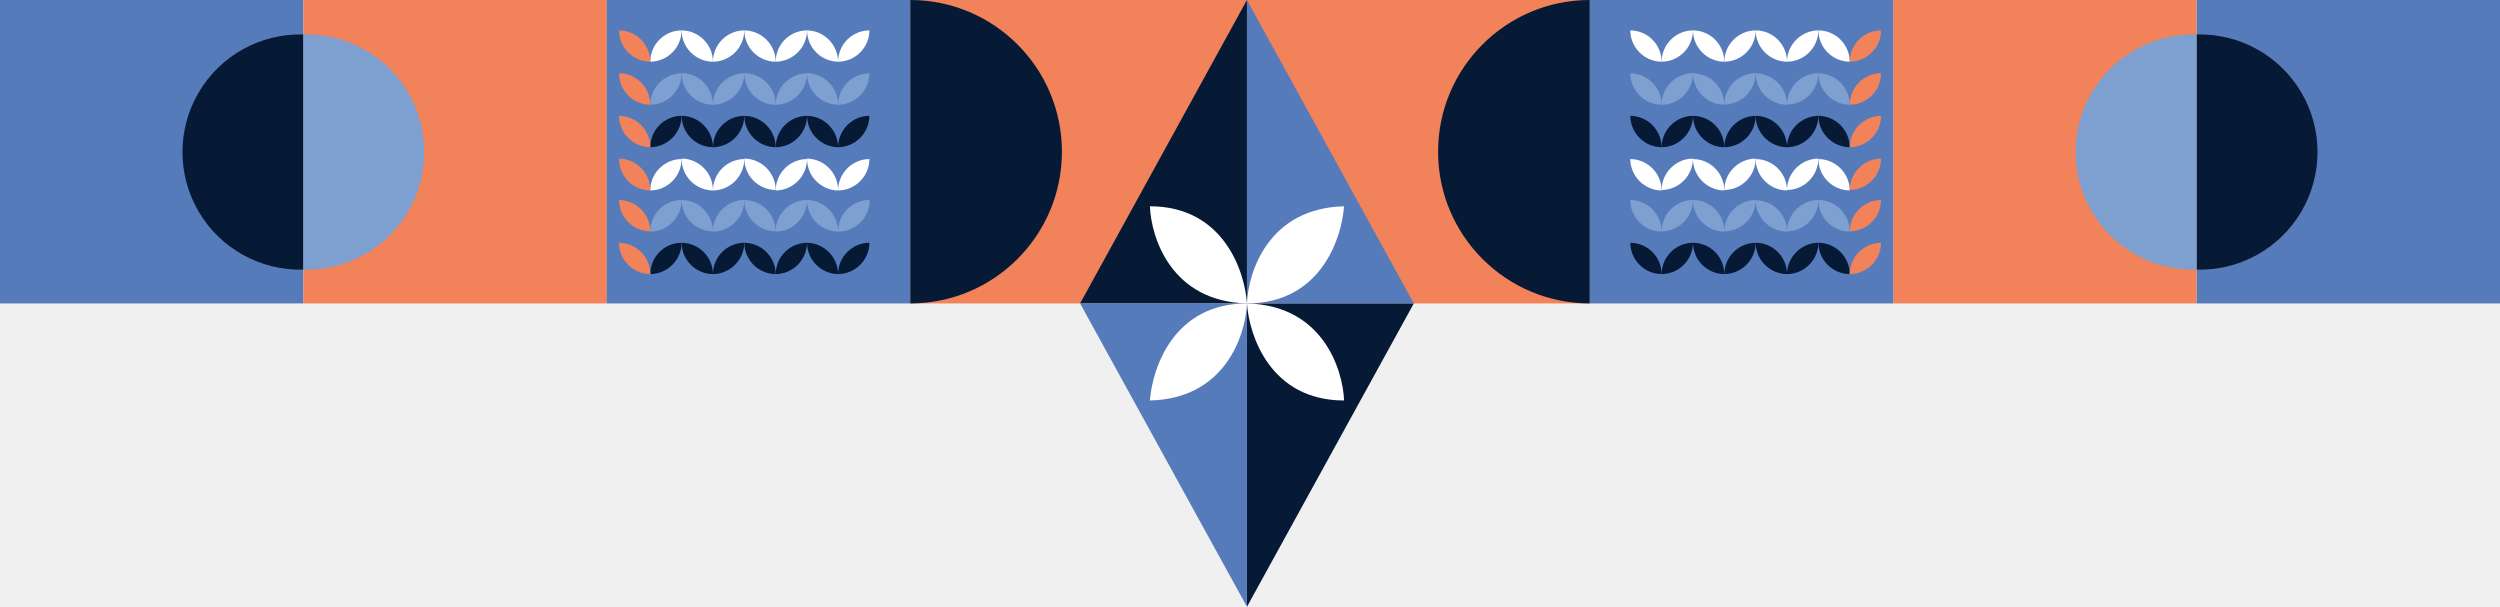
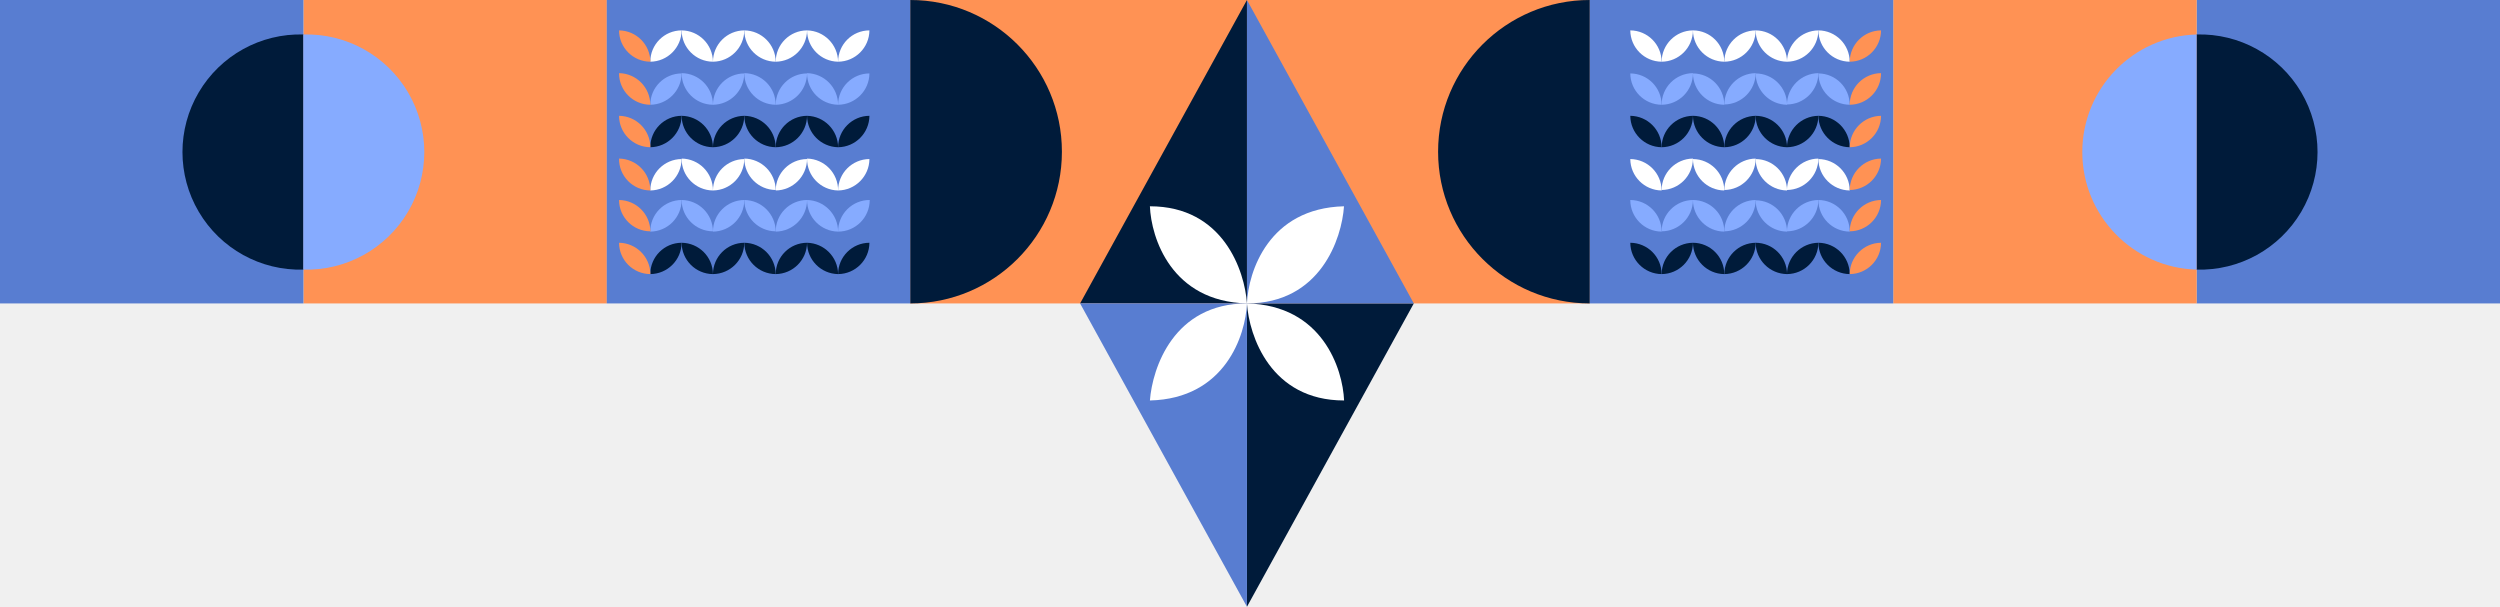
<svg xmlns="http://www.w3.org/2000/svg" viewBox="0 0 262.5 63.71">
  <defs>
-     <style>.cls-1{fill:#567bbb;}.cls-2{fill:#f18259;}.cls-3{fill:#061a36;}.cls-4{fill:#7da0d1;}.cls-5{fill:#fff;}</style>
+     <style>.cls-1{fill:#ff9254;}.cls-2{fill:#587dd1;}.cls-3{fill:#001b3a;}.cls-4{fill:#86abff;}.cls-5{fill:#fff;}</style>
  </defs>
  <g id="Laag_2" data-name="Laag 2">
-     <g id="Laag_2-2" data-name="Laag 2">
-       <rect class="cls-1" width="31.86" height="31.86" />
-       <rect class="cls-2" x="31.86" width="31.86" height="31.86" />
-       <rect class="cls-2" x="95.57" width="35.68" height="31.86" />
+     <g id="Laag_1-2" data-name="Laag 1">
+       <rect class="cls-1" x="31.86" width="31.86" height="31.86" />
+       <rect class="cls-1" x="95.57" width="35.68" height="31.86" />
+       <rect class="cls-2" width="31.86" height="31.86" />
      <path class="cls-3" d="M31.86,28.31a12.35,12.35,0,1,1,0-24.69Z" />
      <path class="cls-4" d="M31.85,3.62a12.35,12.35,0,1,1,0,24.69Z" />
      <path class="cls-3" d="M95.57,0a15.93,15.93,0,1,1,0,31.86Z" />
-       <rect class="cls-1" x="63.71" width="31.86" height="31.86" />
+       <rect class="cls-2" x="63.71" width="31.86" height="31.86" />
      <path class="cls-5" d="M68.28,6.48a3.3,3.3,0,0,1,3.29-3.29A3.32,3.32,0,0,1,68.28,6.48Z" />
-       <path class="cls-4" d="M68.28,11a3.32,3.32,0,0,1,3.29-3.3A3.33,3.33,0,0,1,68.28,11Z" />
+       <path class="cls-4" d="M68.28,11a3.3,3.3,0,0,1,3.29-3.29A3.32,3.32,0,0,1,68.28,11Z" />
      <path class="cls-3" d="M68.28,15.46a3.31,3.31,0,0,1,3.29-3.3A3.33,3.33,0,0,1,68.28,15.46Z" />
      <path class="cls-5" d="M68.28,20a3.31,3.31,0,0,1,3.29-3.3A3.33,3.33,0,0,1,68.28,20Z" />
      <path class="cls-4" d="M68.28,24.32A3.3,3.3,0,0,1,71.57,21,3.32,3.32,0,0,1,68.28,24.32Z" />
      <path class="cls-3" d="M68.28,28.78a3.3,3.3,0,0,1,3.29-3.29A3.32,3.32,0,0,1,68.28,28.78Z" />
      <path class="cls-5" d="M74.86,6.48a3.31,3.31,0,0,1,3.29-3.29A3.32,3.32,0,0,1,74.86,6.48Z" />
-       <path class="cls-4" d="M74.86,11a3.32,3.32,0,0,1,3.29-3.3A3.33,3.33,0,0,1,74.86,11Z" />
+       <path class="cls-4" d="M74.86,11a3.31,3.31,0,0,1,3.29-3.29A3.32,3.32,0,0,1,74.86,11Z" />
      <path class="cls-3" d="M74.86,15.46a3.32,3.32,0,0,1,3.29-3.3A3.33,3.33,0,0,1,74.86,15.46Z" />
      <path class="cls-5" d="M74.86,20a3.32,3.32,0,0,1,3.29-3.3A3.33,3.33,0,0,1,74.86,20Z" />
      <path class="cls-4" d="M74.86,24.32A3.31,3.31,0,0,1,78.15,21,3.32,3.32,0,0,1,74.86,24.32Z" />
      <path class="cls-3" d="M74.86,28.78a3.31,3.31,0,0,1,3.29-3.29A3.32,3.32,0,0,1,74.86,28.78Z" />
      <path class="cls-5" d="M81.45,6.48a3.3,3.3,0,0,1,3.29-3.29A3.33,3.33,0,0,1,81.45,6.48Z" />
      <path class="cls-5" d="M88,6.48a3.3,3.3,0,0,1,3.29-3.29A3.32,3.32,0,0,1,88,6.48Z" />
-       <path class="cls-4" d="M81.45,11a3.32,3.32,0,0,1,3.29-3.3A3.33,3.33,0,0,1,81.45,11Z" />
-       <path class="cls-4" d="M88,11a3.32,3.32,0,0,1,3.29-3.3A3.33,3.33,0,0,1,88,11Z" />
+       <path class="cls-4" d="M81.45,11a3.3,3.3,0,0,1,3.29-3.29A3.33,3.33,0,0,1,81.45,11Z" />
+       <path class="cls-4" d="M88,11a3.3,3.3,0,0,1,3.29-3.29A3.32,3.32,0,0,1,88,11Z" />
      <path class="cls-3" d="M81.45,15.46a3.31,3.31,0,0,1,3.29-3.3A3.33,3.33,0,0,1,81.45,15.46Z" />
      <path class="cls-3" d="M88,15.46a3.31,3.31,0,0,1,3.29-3.3A3.33,3.33,0,0,1,88,15.46Z" />
      <path class="cls-5" d="M81.45,20a3.31,3.31,0,0,1,3.29-3.3A3.33,3.33,0,0,1,81.45,20Z" />
      <path class="cls-4" d="M81.45,24.32A3.3,3.3,0,0,1,84.74,21,3.33,3.33,0,0,1,81.45,24.32Z" />
      <path class="cls-3" d="M81.45,28.78a3.3,3.3,0,0,1,3.29-3.29A3.33,3.33,0,0,1,81.45,28.78Z" />
      <path class="cls-5" d="M88,20a3.31,3.31,0,0,1,3.29-3.3A3.33,3.33,0,0,1,88,20Z" />
      <path class="cls-4" d="M88,24.32A3.3,3.3,0,0,1,91.32,21,3.32,3.32,0,0,1,88,24.32Z" />
      <path class="cls-3" d="M88,28.78a3.3,3.3,0,0,1,3.29-3.29A3.32,3.32,0,0,1,88,28.78Z" />
-       <path class="cls-2" d="M65,3.19a3.3,3.3,0,0,0,3.29,3.29A3.33,3.33,0,0,0,65,3.19Z" />
-       <path class="cls-2" d="M65,7.68A3.3,3.3,0,0,0,68.28,11,3.33,3.33,0,0,0,65,7.68Z" />
-       <path class="cls-2" d="M65,12.16a3.31,3.31,0,0,0,3.29,3.3A3.33,3.33,0,0,0,65,12.16Z" />
-       <path class="cls-2" d="M65,16.65A3.31,3.31,0,0,0,68.28,20,3.33,3.33,0,0,0,65,16.65Z" />
-       <path class="cls-2" d="M65,21a3.3,3.3,0,0,0,3.29,3.29A3.33,3.33,0,0,0,65,21Z" />
-       <path class="cls-2" d="M65,25.49a3.3,3.3,0,0,0,3.29,3.29A3.33,3.33,0,0,0,65,25.49Z" />
+       <path class="cls-1" d="M65,3.19a3.3,3.3,0,0,0,3.29,3.29A3.33,3.33,0,0,0,65,3.19Z" />
+       <path class="cls-1" d="M65,7.68A3.3,3.3,0,0,0,68.28,11,3.33,3.33,0,0,0,65,7.68Z" />
+       <path class="cls-1" d="M65,12.16a3.31,3.31,0,0,0,3.29,3.3A3.33,3.33,0,0,0,65,12.16Z" />
+       <path class="cls-1" d="M65,16.65A3.31,3.31,0,0,0,68.28,20,3.33,3.33,0,0,0,65,16.65Z" />
+       <path class="cls-1" d="M65,21a3.3,3.3,0,0,0,3.29,3.29A3.33,3.33,0,0,0,65,21Z" />
+       <path class="cls-1" d="M65,25.49a3.3,3.3,0,0,0,3.29,3.29A3.33,3.33,0,0,0,65,25.49Z" />
      <path class="cls-5" d="M71.57,3.19a3.31,3.31,0,0,0,3.29,3.29A3.32,3.32,0,0,0,71.57,3.19Z" />
      <path class="cls-4" d="M71.57,7.68A3.31,3.31,0,0,0,74.86,11,3.32,3.32,0,0,0,71.57,7.68Z" />
      <path class="cls-3" d="M71.57,12.16a3.32,3.32,0,0,0,3.29,3.3A3.33,3.33,0,0,0,71.57,12.16Z" />
      <path class="cls-5" d="M71.57,16.65A3.32,3.32,0,0,0,74.86,20,3.33,3.33,0,0,0,71.57,16.65Z" />
      <path class="cls-4" d="M71.57,21a3.31,3.31,0,0,0,3.29,3.29A3.32,3.32,0,0,0,71.57,21Z" />
      <path class="cls-3" d="M71.57,25.49a3.31,3.31,0,0,0,3.29,3.29A3.32,3.32,0,0,0,71.57,25.49Z" />
      <path class="cls-5" d="M78.15,3.19a3.32,3.32,0,0,0,3.3,3.29A3.33,3.33,0,0,0,78.15,3.19Z" />
      <path class="cls-5" d="M84.74,3.19A3.31,3.31,0,0,0,88,6.48,3.33,3.33,0,0,0,84.74,3.19Z" />
      <path class="cls-4" d="M78.15,7.68A3.32,3.32,0,0,0,81.45,11,3.33,3.33,0,0,0,78.15,7.68Z" />
      <path class="cls-4" d="M84.74,7.68A3.31,3.31,0,0,0,88,11,3.33,3.33,0,0,0,84.74,7.68Z" />
      <path class="cls-3" d="M78.15,12.16a3.33,3.33,0,0,0,3.3,3.3A3.34,3.34,0,0,0,78.15,12.16Z" />
      <path class="cls-3" d="M84.74,12.16A3.32,3.32,0,0,0,88,15.46,3.33,3.33,0,0,0,84.74,12.16Z" />
      <path class="cls-5" d="M78.15,16.65a3.33,3.33,0,0,0,3.3,3.3A3.34,3.34,0,0,0,78.15,16.65Z" />
      <path class="cls-4" d="M78.15,21a3.32,3.32,0,0,0,3.3,3.29A3.33,3.33,0,0,0,78.15,21Z" />
      <path class="cls-3" d="M78.15,25.49a3.32,3.32,0,0,0,3.3,3.29A3.33,3.33,0,0,0,78.15,25.49Z" />
      <path class="cls-5" d="M84.74,16.65A3.32,3.32,0,0,0,88,20,3.33,3.33,0,0,0,84.74,16.65Z" />
      <path class="cls-4" d="M84.74,21A3.31,3.31,0,0,0,88,24.32,3.33,3.33,0,0,0,84.74,21Z" />
      <path class="cls-3" d="M84.74,25.49A3.31,3.31,0,0,0,88,28.78,3.33,3.33,0,0,0,84.74,25.49Z" />
-       <rect class="cls-1" x="230.64" width="31.86" height="31.86" />
-       <rect class="cls-2" x="198.79" width="31.86" height="31.86" />
-       <rect class="cls-2" x="131.25" width="35.68" height="31.86" />
+       <rect class="cls-2" x="230.64" width="31.86" height="31.86" />
+       <rect class="cls-1" x="198.79" width="31.86" height="31.86" />
+       <rect class="cls-1" x="131.25" width="35.68" height="31.86" />
      <path class="cls-3" d="M230.64,28.31a12.35,12.35,0,1,0,0-24.69Z" />
-       <path class="cls-4" d="M230.64,3.62a12.35,12.35,0,1,0,0,24.69Z" />
+       <path class="cls-4" d="M230.64,3.62a12.35,12.35,0,0,0,0,24.69Z" />
      <path class="cls-3" d="M166.93,0a15.93,15.93,0,0,0,0,31.86Z" />
-       <rect class="cls-1" x="166.93" width="31.86" height="31.86" />
+       <rect class="cls-2" x="166.93" width="31.86" height="31.86" />
      <path class="cls-5" d="M194.22,6.48a3.31,3.31,0,0,0-3.29-3.29A3.32,3.32,0,0,0,194.22,6.48Z" />
-       <path class="cls-4" d="M194.22,11a3.32,3.32,0,0,0-3.29-3.3A3.33,3.33,0,0,0,194.22,11Z" />
+       <path class="cls-4" d="M194.22,11a3.31,3.31,0,0,0-3.29-3.29A3.32,3.32,0,0,0,194.22,11Z" />
      <path class="cls-3" d="M194.22,15.46a3.32,3.32,0,0,0-3.29-3.3A3.33,3.33,0,0,0,194.22,15.46Z" />
      <path class="cls-5" d="M194.22,20a3.32,3.32,0,0,0-3.29-3.3A3.33,3.33,0,0,0,194.22,20Z" />
      <path class="cls-4" d="M194.22,24.32A3.31,3.31,0,0,0,190.93,21,3.32,3.32,0,0,0,194.22,24.32Z" />
      <path class="cls-3" d="M194.22,28.78a3.31,3.31,0,0,0-3.29-3.29A3.32,3.32,0,0,0,194.22,28.78Z" />
      <path class="cls-5" d="M187.64,6.48a3.31,3.31,0,0,0-3.3-3.29A3.33,3.33,0,0,0,187.64,6.48Z" />
-       <path class="cls-4" d="M187.64,11a3.33,3.33,0,0,0-3.3-3.3A3.34,3.34,0,0,0,187.64,11Z" />
+       <path class="cls-4" d="M187.64,11a3.31,3.31,0,0,0-3.3-3.29A3.33,3.33,0,0,0,187.64,11Z" />
      <path class="cls-3" d="M187.64,15.46a3.32,3.32,0,0,0-3.3-3.3A3.34,3.34,0,0,0,187.64,15.46Z" />
      <path class="cls-5" d="M187.64,20a3.32,3.32,0,0,0-3.3-3.3A3.34,3.34,0,0,0,187.64,20Z" />
      <path class="cls-4" d="M187.64,24.32a3.31,3.31,0,0,0-3.3-3.29A3.33,3.33,0,0,0,187.64,24.32Z" />
      <path class="cls-3" d="M187.64,28.78a3.31,3.31,0,0,0-3.3-3.29A3.33,3.33,0,0,0,187.64,28.78Z" />
      <path class="cls-5" d="M181.05,6.48a3.3,3.3,0,0,0-3.29-3.29A3.32,3.32,0,0,0,181.05,6.48Z" />
      <path class="cls-5" d="M174.47,6.48a3.31,3.31,0,0,0-3.29-3.29A3.32,3.32,0,0,0,174.47,6.48Z" />
-       <path class="cls-4" d="M181.05,11a3.32,3.32,0,0,0-3.29-3.3A3.33,3.33,0,0,0,181.05,11Z" />
-       <path class="cls-4" d="M174.47,11a3.32,3.32,0,0,0-3.29-3.3A3.33,3.33,0,0,0,174.47,11Z" />
+       <path class="cls-4" d="M181.05,11a3.3,3.3,0,0,0-3.29-3.29A3.32,3.32,0,0,0,181.05,11Z" />
+       <path class="cls-4" d="M174.47,11a3.31,3.31,0,0,0-3.29-3.29A3.32,3.32,0,0,0,174.47,11Z" />
      <path class="cls-3" d="M181.05,15.46a3.31,3.31,0,0,0-3.29-3.3A3.33,3.33,0,0,0,181.05,15.46Z" />
      <path class="cls-3" d="M174.47,15.46a3.32,3.32,0,0,0-3.29-3.3A3.33,3.33,0,0,0,174.47,15.46Z" />
      <path class="cls-5" d="M181.05,20a3.31,3.31,0,0,0-3.29-3.3A3.33,3.33,0,0,0,181.05,20Z" />
      <path class="cls-4" d="M181.05,24.32A3.3,3.3,0,0,0,177.76,21,3.32,3.32,0,0,0,181.05,24.32Z" />
      <path class="cls-3" d="M181.05,28.78a3.3,3.3,0,0,0-3.29-3.29A3.32,3.32,0,0,0,181.05,28.78Z" />
      <path class="cls-5" d="M174.47,20a3.32,3.32,0,0,0-3.29-3.3A3.33,3.33,0,0,0,174.47,20Z" />
      <path class="cls-4" d="M174.47,24.32A3.31,3.31,0,0,0,171.18,21,3.32,3.32,0,0,0,174.47,24.32Z" />
      <path class="cls-3" d="M174.47,28.78a3.31,3.31,0,0,0-3.29-3.29A3.32,3.32,0,0,0,174.47,28.78Z" />
-       <path class="cls-2" d="M197.51,3.19a3.31,3.31,0,0,1-3.29,3.29A3.32,3.32,0,0,1,197.51,3.19Z" />
-       <path class="cls-2" d="M197.51,7.68A3.31,3.31,0,0,1,194.22,11,3.32,3.32,0,0,1,197.51,7.68Z" />
-       <path class="cls-2" d="M197.51,12.16a3.32,3.32,0,0,1-3.29,3.3A3.33,3.33,0,0,1,197.51,12.16Z" />
-       <path class="cls-2" d="M197.51,16.65a3.32,3.32,0,0,1-3.29,3.3A3.33,3.33,0,0,1,197.51,16.65Z" />
-       <path class="cls-2" d="M197.51,21a3.31,3.31,0,0,1-3.29,3.29A3.32,3.32,0,0,1,197.51,21Z" />
-       <path class="cls-2" d="M197.51,25.49a3.31,3.31,0,0,1-3.29,3.29A3.32,3.32,0,0,1,197.51,25.49Z" />
+       <path class="cls-1" d="M197.51,3.19a3.31,3.31,0,0,1-3.29,3.29A3.32,3.32,0,0,1,197.51,3.19Z" />
+       <path class="cls-1" d="M197.51,7.68A3.31,3.31,0,0,1,194.22,11,3.32,3.32,0,0,1,197.51,7.68Z" />
+       <path class="cls-1" d="M197.51,12.16a3.32,3.32,0,0,1-3.29,3.3A3.33,3.33,0,0,1,197.51,12.16Z" />
+       <path class="cls-1" d="M197.51,16.65a3.32,3.32,0,0,1-3.29,3.3A3.33,3.33,0,0,1,197.51,16.65Z" />
+       <path class="cls-1" d="M197.51,21a3.31,3.31,0,0,1-3.29,3.29A3.32,3.32,0,0,1,197.51,21Z" />
+       <path class="cls-1" d="M197.51,25.49a3.31,3.31,0,0,1-3.29,3.29A3.32,3.32,0,0,1,197.51,25.49Z" />
      <path class="cls-5" d="M190.93,3.19a3.32,3.32,0,0,1-3.3,3.29A3.34,3.34,0,0,1,190.93,3.19Z" />
      <path class="cls-4" d="M190.93,7.68a3.32,3.32,0,0,1-3.3,3.29A3.34,3.34,0,0,1,190.93,7.68Z" />
      <path class="cls-3" d="M190.93,12.16a3.33,3.33,0,0,1-3.3,3.3A3.34,3.34,0,0,1,190.93,12.16Z" />
      <path class="cls-5" d="M190.93,16.65a3.33,3.33,0,0,1-3.3,3.3A3.34,3.34,0,0,1,190.93,16.65Z" />
      <path class="cls-4" d="M190.93,21a3.32,3.32,0,0,1-3.3,3.29A3.34,3.34,0,0,1,190.93,21Z" />
      <path class="cls-3" d="M190.93,25.49a3.32,3.32,0,0,1-3.3,3.29A3.34,3.34,0,0,1,190.93,25.49Z" />
      <path class="cls-5" d="M184.35,3.19a3.33,3.33,0,0,1-3.3,3.29A3.33,3.33,0,0,1,184.35,3.19Z" />
      <path class="cls-5" d="M177.76,3.19a3.31,3.31,0,0,1-3.29,3.29A3.32,3.32,0,0,1,177.76,3.19Z" />
      <path class="cls-4" d="M184.35,7.68a3.33,3.33,0,0,1-3.3,3.29A3.33,3.33,0,0,1,184.35,7.68Z" />
      <path class="cls-4" d="M177.76,7.68A3.31,3.31,0,0,1,174.47,11,3.32,3.32,0,0,1,177.76,7.68Z" />
      <path class="cls-3" d="M184.35,12.16a3.33,3.33,0,0,1-3.3,3.3A3.34,3.34,0,0,1,184.35,12.16Z" />
      <path class="cls-3" d="M177.76,12.16a3.32,3.32,0,0,1-3.29,3.3A3.33,3.33,0,0,1,177.76,12.16Z" />
      <path class="cls-5" d="M184.35,16.65a3.33,3.33,0,0,1-3.3,3.3A3.34,3.34,0,0,1,184.35,16.65Z" />
      <path class="cls-4" d="M184.35,21a3.33,3.33,0,0,1-3.3,3.29A3.33,3.33,0,0,1,184.35,21Z" />
      <path class="cls-3" d="M184.35,25.49a3.33,3.33,0,0,1-3.3,3.29A3.33,3.33,0,0,1,184.35,25.49Z" />
      <path class="cls-5" d="M177.76,16.65a3.32,3.32,0,0,1-3.29,3.3A3.33,3.33,0,0,1,177.76,16.65Z" />
      <path class="cls-4" d="M177.76,21a3.31,3.31,0,0,1-3.29,3.29A3.32,3.32,0,0,1,177.76,21Z" />
      <path class="cls-3" d="M177.76,25.49a3.31,3.31,0,0,1-3.29,3.29A3.32,3.32,0,0,1,177.76,25.49Z" />
      <path class="cls-3" d="M130.93,31.86V0L113.41,31.86Z" />
      <path class="cls-3" d="M130.93,31.86V63.71l17.52-31.85Z" />
-       <path class="cls-1" d="M130.93,31.86H113.41l17.52,31.85Z" />
-       <path class="cls-1" d="M130.93,31.86h17.52L130.93,0Z" />
+       <path class="cls-2" d="M130.93,31.86H113.41l17.52,31.85Z" />
+       <path class="cls-2" d="M130.93,31.86h17.52L130.93,0Z" />
      <path class="cls-5" d="M130.93,31.86c.14-3.31,2.26-10,10.19-10.2C140.89,25.06,138.64,31.86,130.93,31.86Z" />
      <path class="cls-5" d="M120.74,21.66c.13,3.31,2.25,10,10.19,10.2C130.7,28.46,128.45,21.66,120.74,21.66Z" />
      <path class="cls-5" d="M130.93,31.86c-.14,3.3-2.26,10-10.19,10.19C121,38.65,123.22,31.86,130.93,31.86Z" />
      <path class="cls-5" d="M141.13,42.05c-.14-3.3-2.26-10-10.2-10.19C131.16,35.26,133.41,42.05,141.13,42.05Z" />
    </g>
  </g>
</svg>
